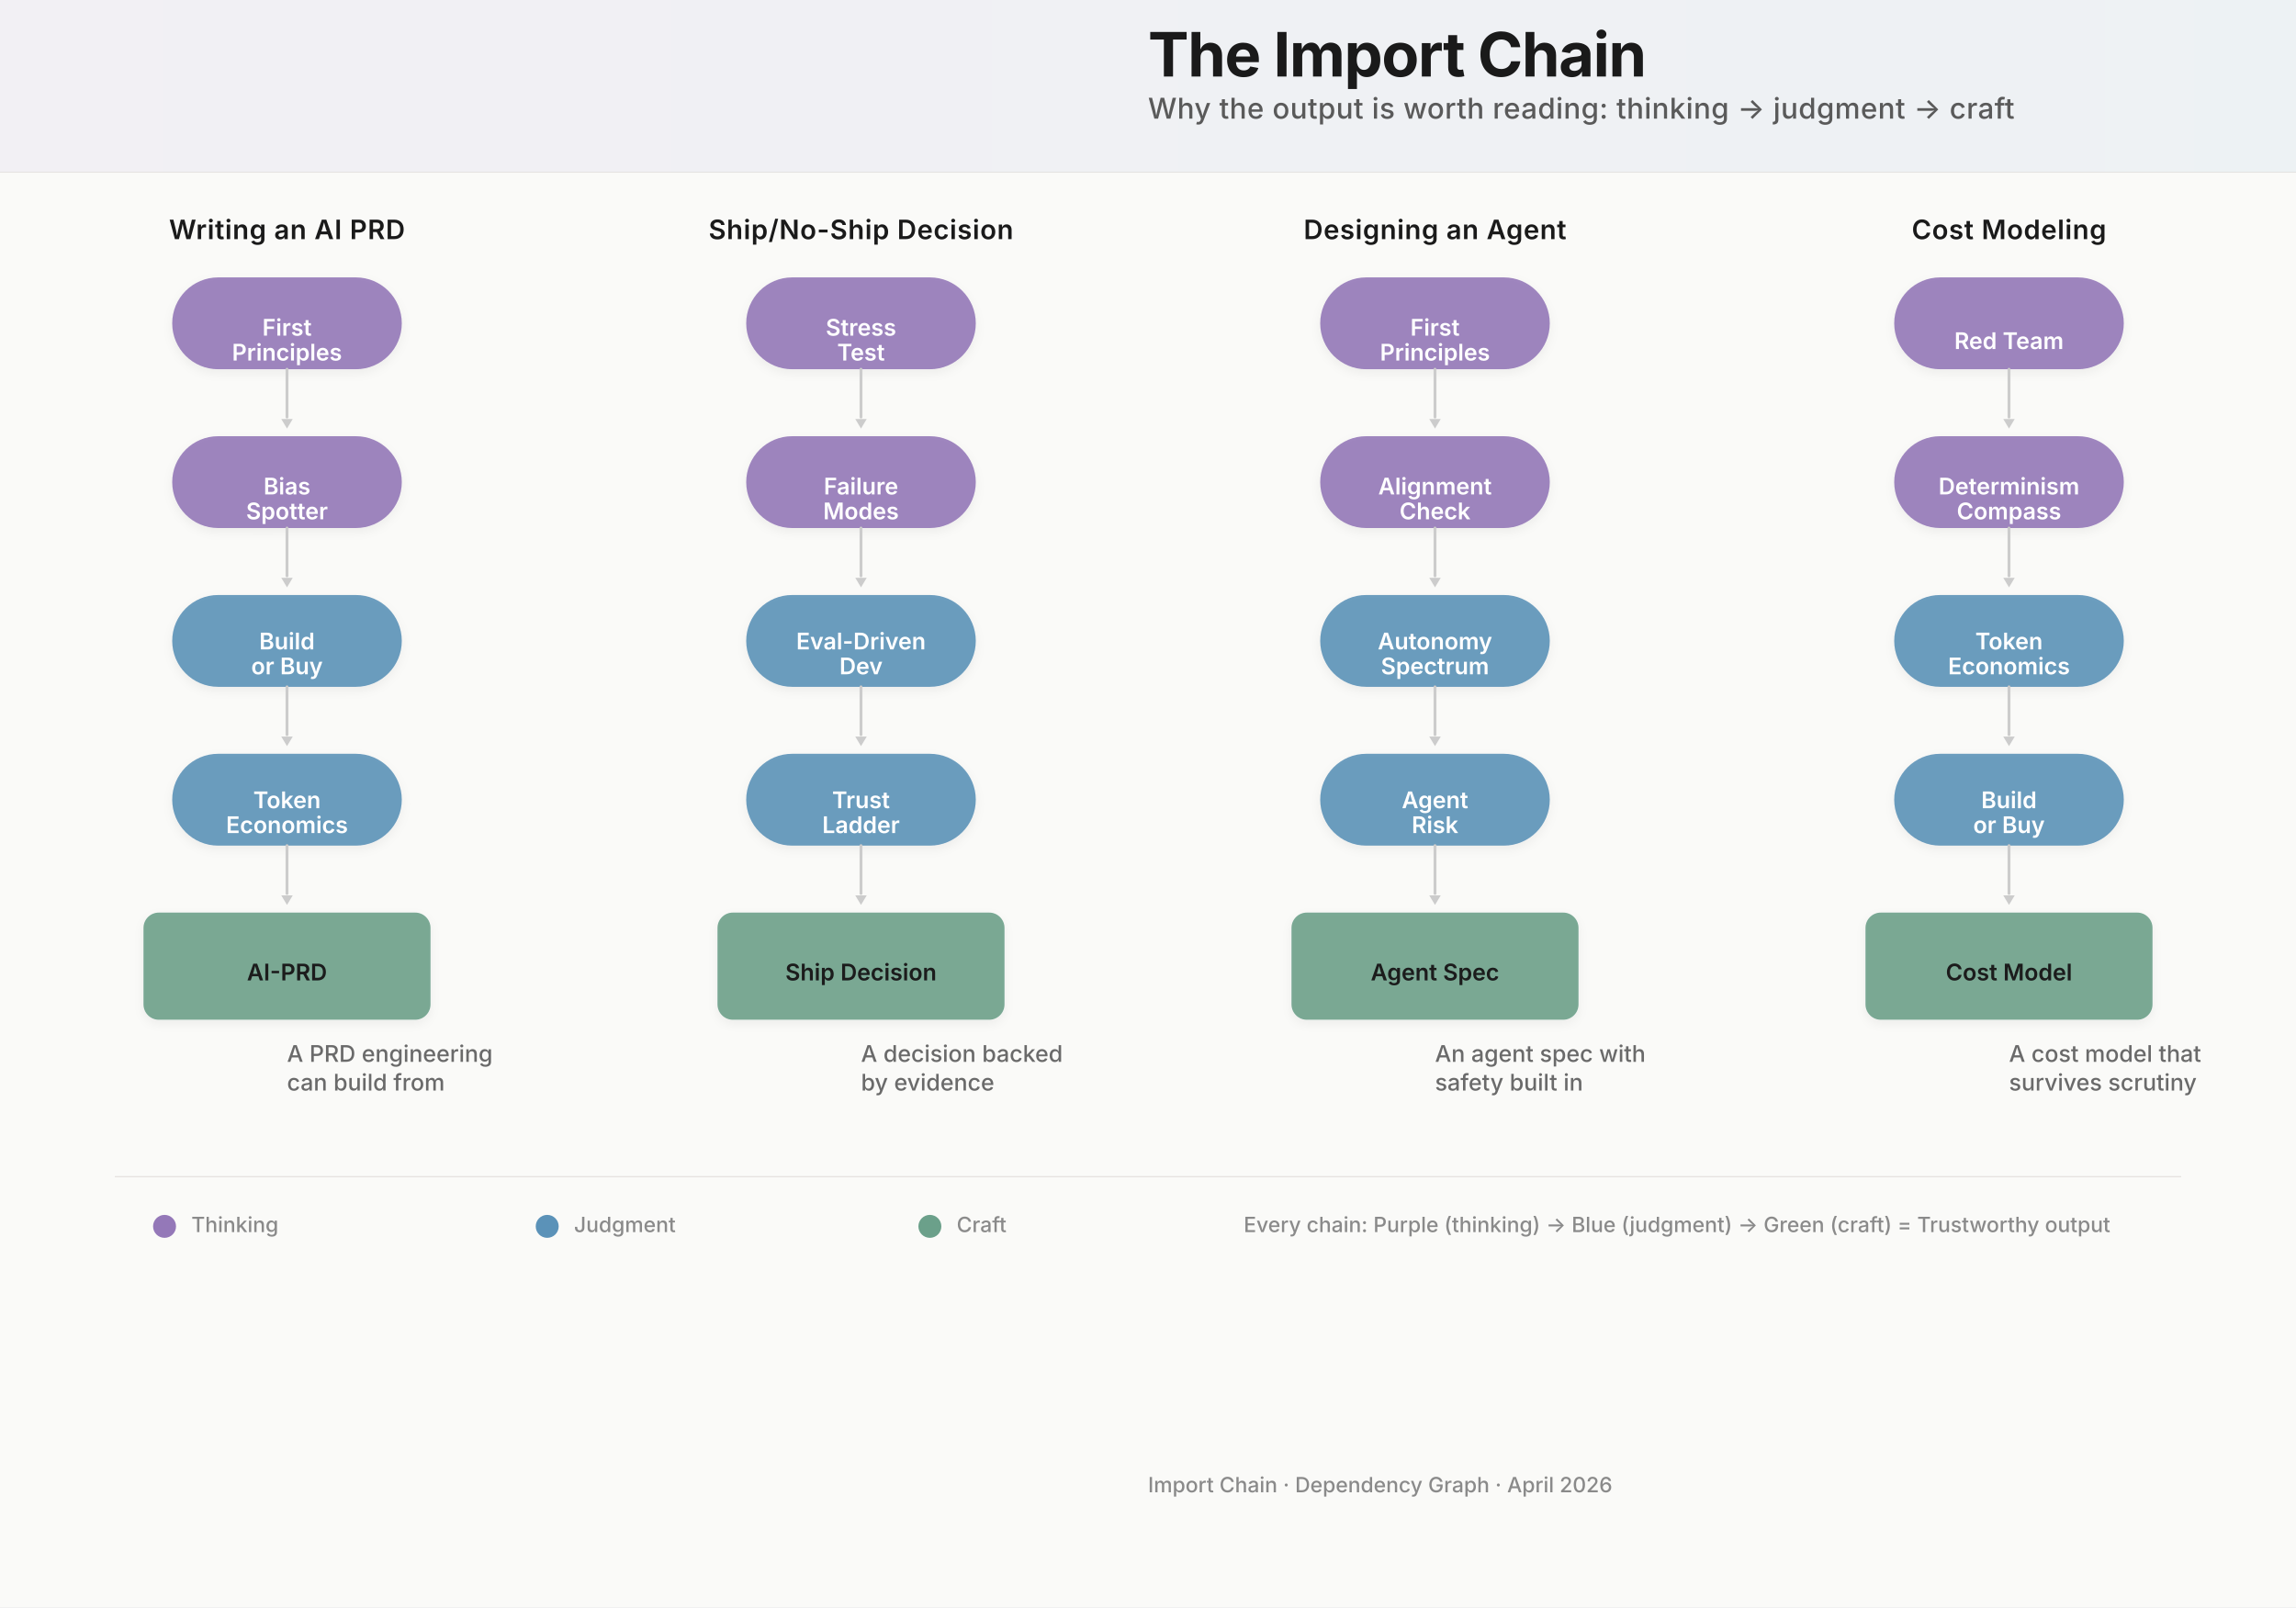
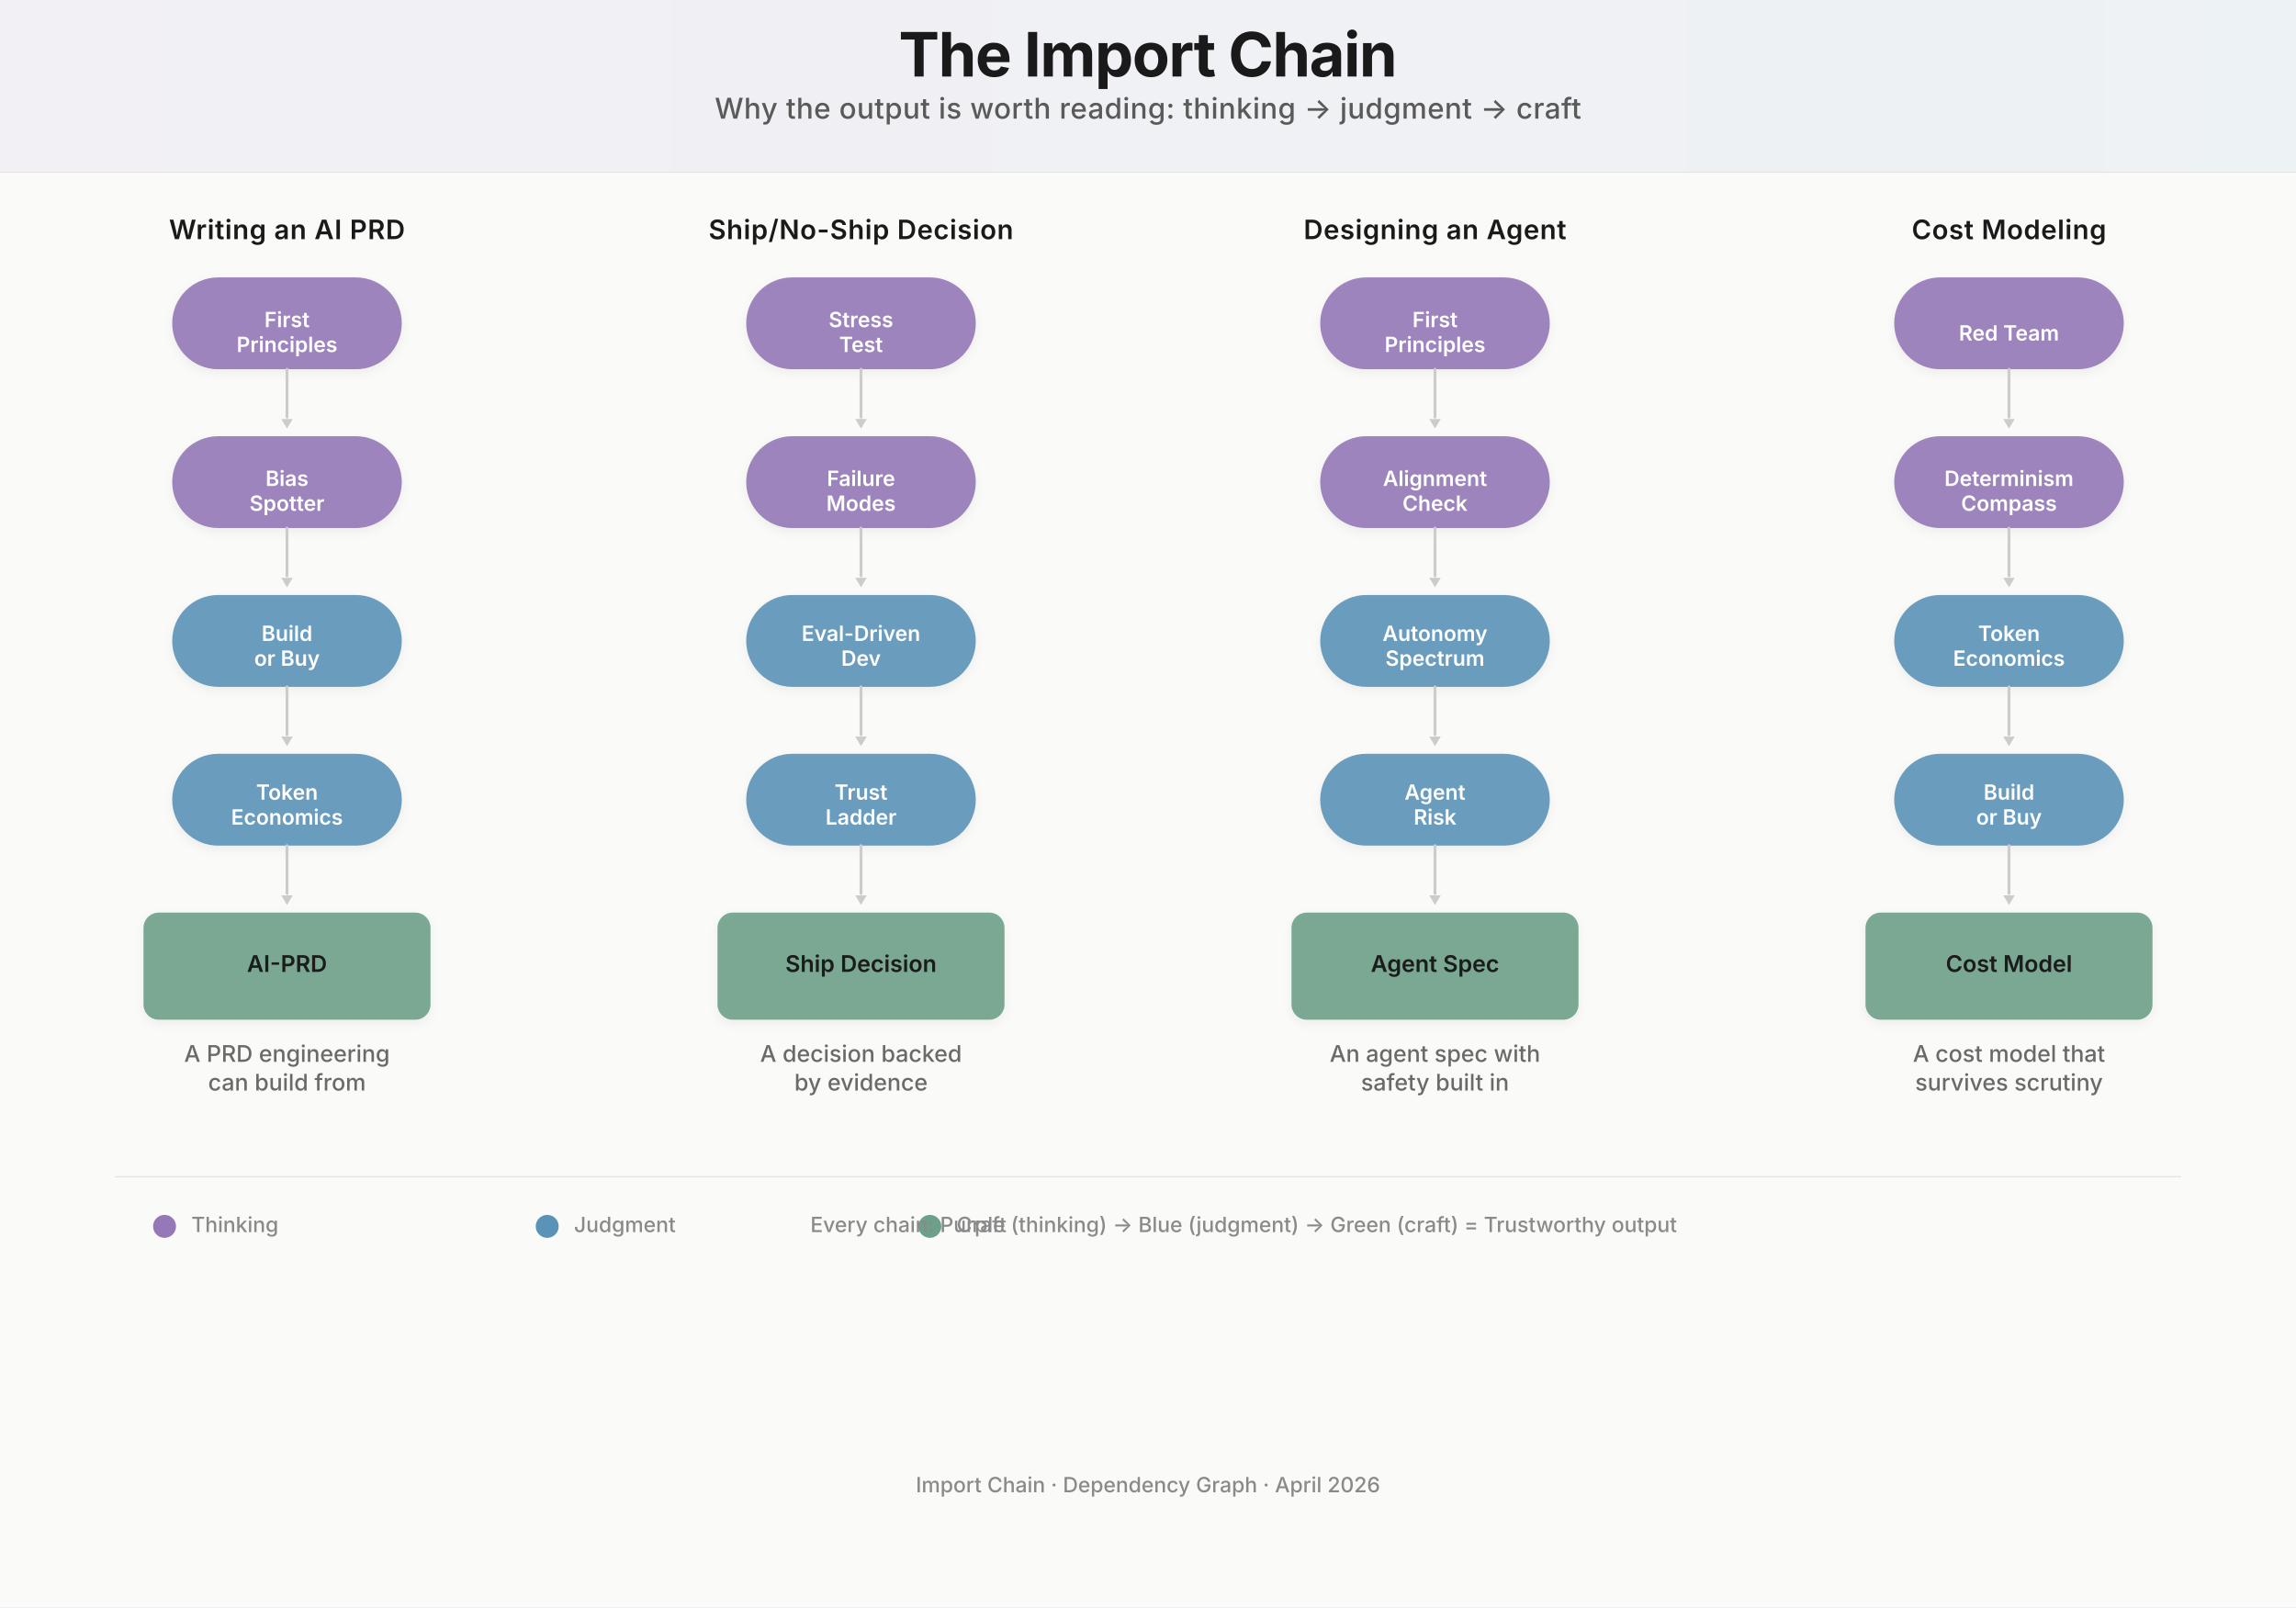
<svg xmlns="http://www.w3.org/2000/svg" viewBox="0 0 1200 840" width="1200" height="840">
  <defs>
    <filter id="softShadow" x="-50%" y="-50%" width="200%" height="200%">
      <feDropShadow dx="0" dy="2" stdDeviation="2.5" flood-opacity="0.06" />
    </filter>
    <linearGradient id="titleGrad" x1="0%" y1="0%" x2="100%" y2="0%">
      <stop offset="0%" style="stop-color:#9478B8;stop-opacity:0.08" />
      <stop offset="100%" style="stop-color:#5B92B8;stop-opacity:0.08" />
    </linearGradient>
-     <style>
- 
- 
-       .title-main {
-         font-family: Inter, Segoe UI, sans-serif;
-         font-size: 32px;
-         font-weight: 700;
-         fill: #1A1A1A;
-         letter-spacing: -0.6px;
-       }
- 
-       .title-sub {
-         font-family: Inter, Segoe UI, sans-serif;
-         font-size: 15px;
-         font-weight: 500;
-         fill: #5A5A5A;
-         letter-spacing: 0.2px;
-       }
- 
-       .column-title {
-         font-family: Inter, Segoe UI, sans-serif;
-         font-size: 14px;
-         font-weight: 600;
-         fill: #1A1A1A;
-         text-anchor: middle;
-         letter-spacing: 0.3px;
-       }
- 
-       .skill-label {
-         font-family: Inter, Segoe UI, sans-serif;
-         font-size: 12px;
-         font-weight: 600;
-         fill: #FFFFFF;
-         text-anchor: middle;
-         dominant-baseline: middle;
-       }
- 
-       .output-label {
-         font-family: Inter, Segoe UI, sans-serif;
-         font-size: 12px;
-         font-weight: 600;
-         fill: #1A1A1A;
-         text-anchor: middle;
-         dominant-baseline: middle;
-       }
- 
-       .result-caption {
-         font-family: Inter, Segoe UI, sans-serif;
-         font-size: 12px;
-         font-weight: 500;
-         fill: #6A6A6A;
-         text-anchor: center;
-         line-height: 1.4;
-       }
- 
-       .footer {
-         font-family: Inter, Segoe UI, sans-serif;
-         font-size: 11px;
-         font-weight: 500;
-         fill: #8A8A8A;
-         text-anchor: center;
-       }
-     </style>
  </defs>
  <rect width="1200" height="840" fill="#FAFAF8" />
  <rect width="1200" height="90" fill="url(#titleGrad)" />
  <line x1="0" y1="90" x2="1200" y2="90" stroke="#D4D0CC" stroke-width="0.5" opacity="0.5" />
-   <text x="600" y="40" class="title-main">The Import Chain</text>
-   <text x="600" y="62" class="title-sub">Why the output is worth reading: thinking → judgment → craft</text>
+   <text x="600" y="40" font-family="Inter, Segoe UI, sans-serif" font-size="32" font-weight="700" fill="#1A1A1A" letter-spacing="-0.6" text-anchor="middle">The Import Chain</text>
+   <text x="600" y="62" font-family="Inter, Segoe UI, sans-serif" font-size="15" font-weight="500" fill="#5A5A5A" letter-spacing="0.2" text-anchor="middle">Why the output is worth reading: thinking → judgment → craft</text>
  <g id="columns">
    <g id="col1">
-       <text x="150" y="125" class="column-title">Writing an AI PRD</text>
+       <text x="150" y="125" font-family="Inter, Segoe UI, sans-serif" font-size="14" font-weight="600" fill="#1A1A1A" text-anchor="middle" letter-spacing="0.3">Writing an AI PRD</text>
      <g filter="url(#softShadow)">
        <rect x="90" y="145" width="120" height="48" rx="24" fill="#9478B8" opacity="0.9" />
-         <text x="150" y="171" class="skill-label" font-size="11">First</text>
-         <text x="150" y="184" class="skill-label" font-size="11">Principles</text>
+         <text x="150" y="171" font-family="Inter, Segoe UI, sans-serif" font-size="11" font-weight="600" fill="#FFFFFF" text-anchor="middle">First</text>
+         <text x="150" y="184" font-family="Inter, Segoe UI, sans-serif" font-size="11" font-weight="600" fill="#FFFFFF" text-anchor="middle">Principles</text>
      </g>
      <path d="M 150 193 L 150 218" stroke="#CCCCCC" stroke-width="1.5" fill="none" stroke-linecap="round" />
      <polygon points="150,224 147,219 153,219" fill="#CCCCCC" />
      <g filter="url(#softShadow)">
        <rect x="90" y="228" width="120" height="48" rx="24" fill="#9478B8" opacity="0.9" />
-         <text x="150" y="254" class="skill-label" font-size="11">Bias</text>
-         <text x="150" y="267" class="skill-label" font-size="11">Spotter</text>
+         <text x="150" y="254" font-family="Inter, Segoe UI, sans-serif" font-size="11" font-weight="600" fill="#FFFFFF" text-anchor="middle">Bias</text>
+         <text x="150" y="267" font-family="Inter, Segoe UI, sans-serif" font-size="11" font-weight="600" fill="#FFFFFF" text-anchor="middle">Spotter</text>
      </g>
      <path d="M 150 276 L 150 301" stroke="#CCCCCC" stroke-width="1.5" fill="none" stroke-linecap="round" />
      <polygon points="150,307 147,302 153,302" fill="#CCCCCC" />
      <g filter="url(#softShadow)">
        <rect x="90" y="311" width="120" height="48" rx="24" fill="#5B92B8" opacity="0.9" />
-         <text x="150" y="335" class="skill-label" font-size="11">Build</text>
-         <text x="150" y="348" class="skill-label" font-size="11">or Buy</text>
+         <text x="150" y="335" font-family="Inter, Segoe UI, sans-serif" font-size="11" font-weight="600" fill="#FFFFFF" text-anchor="middle">Build</text>
+         <text x="150" y="348" font-family="Inter, Segoe UI, sans-serif" font-size="11" font-weight="600" fill="#FFFFFF" text-anchor="middle">or Buy</text>
      </g>
      <path d="M 150 359 L 150 384" stroke="#CCCCCC" stroke-width="1.5" fill="none" stroke-linecap="round" />
      <polygon points="150,390 147,385 153,385" fill="#CCCCCC" />
      <g filter="url(#softShadow)">
        <rect x="90" y="394" width="120" height="48" rx="24" fill="#5B92B8" opacity="0.9" />
-         <text x="150" y="418" class="skill-label" font-size="11">Token</text>
-         <text x="150" y="431" class="skill-label" font-size="11">Economics</text>
+         <text x="150" y="418" font-family="Inter, Segoe UI, sans-serif" font-size="11" font-weight="600" fill="#FFFFFF" text-anchor="middle">Token</text>
+         <text x="150" y="431" font-family="Inter, Segoe UI, sans-serif" font-size="11" font-weight="600" fill="#FFFFFF" text-anchor="middle">Economics</text>
      </g>
      <path d="M 150 442 L 150 467" stroke="#CCCCCC" stroke-width="1.5" fill="none" stroke-linecap="round" />
      <polygon points="150,473 147,468 153,468" fill="#CCCCCC" />
      <g filter="url(#softShadow)">
        <rect x="75" y="477" width="150" height="56" rx="8" fill="#6BA08A" opacity="0.9" />
-         <text x="150" y="508" class="output-label">AI-PRD</text>
+         <text x="150" y="508" font-family="Inter, Segoe UI, sans-serif" font-size="12" font-weight="600" fill="#1A1A1A" text-anchor="middle">AI-PRD</text>
      </g>
-       <text x="150" y="555" class="result-caption">A PRD engineering</text>
-       <text x="150" y="570" class="result-caption">can build from</text>
+       <text x="150" y="555" font-family="Inter, Segoe UI, sans-serif" font-size="12" font-weight="500" fill="#6A6A6A" text-anchor="middle">A PRD engineering</text>
+       <text x="150" y="570" font-family="Inter, Segoe UI, sans-serif" font-size="12" font-weight="500" fill="#6A6A6A" text-anchor="middle">can build from</text>
    </g>
    <g id="col2">
-       <text x="450" y="125" class="column-title">Ship/No-Ship Decision</text>
+       <text x="450" y="125" font-family="Inter, Segoe UI, sans-serif" font-size="14" font-weight="600" fill="#1A1A1A" text-anchor="middle" letter-spacing="0.3">Ship/No-Ship Decision</text>
      <g filter="url(#softShadow)">
        <rect x="390" y="145" width="120" height="48" rx="24" fill="#9478B8" opacity="0.9" />
-         <text x="450" y="171" class="skill-label" font-size="11">Stress</text>
-         <text x="450" y="184" class="skill-label" font-size="11">Test</text>
+         <text x="450" y="171" font-family="Inter, Segoe UI, sans-serif" font-size="11" font-weight="600" fill="#FFFFFF" text-anchor="middle">Stress</text>
+         <text x="450" y="184" font-family="Inter, Segoe UI, sans-serif" font-size="11" font-weight="600" fill="#FFFFFF" text-anchor="middle">Test</text>
      </g>
      <path d="M 450 193 L 450 218" stroke="#CCCCCC" stroke-width="1.5" fill="none" stroke-linecap="round" />
      <polygon points="450,224 447,219 453,219" fill="#CCCCCC" />
      <g filter="url(#softShadow)">
        <rect x="390" y="228" width="120" height="48" rx="24" fill="#9478B8" opacity="0.9" />
-         <text x="450" y="254" class="skill-label" font-size="11">Failure</text>
-         <text x="450" y="267" class="skill-label" font-size="11">Modes</text>
+         <text x="450" y="254" font-family="Inter, Segoe UI, sans-serif" font-size="11" font-weight="600" fill="#FFFFFF" text-anchor="middle">Failure</text>
+         <text x="450" y="267" font-family="Inter, Segoe UI, sans-serif" font-size="11" font-weight="600" fill="#FFFFFF" text-anchor="middle">Modes</text>
      </g>
      <path d="M 450 276 L 450 301" stroke="#CCCCCC" stroke-width="1.5" fill="none" stroke-linecap="round" />
      <polygon points="450,307 447,302 453,302" fill="#CCCCCC" />
      <g filter="url(#softShadow)">
        <rect x="390" y="311" width="120" height="48" rx="24" fill="#5B92B8" opacity="0.9" />
-         <text x="450" y="335" class="skill-label" font-size="11">Eval-Driven</text>
-         <text x="450" y="348" class="skill-label" font-size="11">Dev</text>
+         <text x="450" y="335" font-family="Inter, Segoe UI, sans-serif" font-size="11" font-weight="600" fill="#FFFFFF" text-anchor="middle">Eval-Driven</text>
+         <text x="450" y="348" font-family="Inter, Segoe UI, sans-serif" font-size="11" font-weight="600" fill="#FFFFFF" text-anchor="middle">Dev</text>
      </g>
      <path d="M 450 359 L 450 384" stroke="#CCCCCC" stroke-width="1.5" fill="none" stroke-linecap="round" />
      <polygon points="450,390 447,385 453,385" fill="#CCCCCC" />
      <g filter="url(#softShadow)">
        <rect x="390" y="394" width="120" height="48" rx="24" fill="#5B92B8" opacity="0.9" />
-         <text x="450" y="418" class="skill-label" font-size="11">Trust</text>
-         <text x="450" y="431" class="skill-label" font-size="11">Ladder</text>
+         <text x="450" y="418" font-family="Inter, Segoe UI, sans-serif" font-size="11" font-weight="600" fill="#FFFFFF" text-anchor="middle">Trust</text>
+         <text x="450" y="431" font-family="Inter, Segoe UI, sans-serif" font-size="11" font-weight="600" fill="#FFFFFF" text-anchor="middle">Ladder</text>
      </g>
      <path d="M 450 442 L 450 467" stroke="#CCCCCC" stroke-width="1.5" fill="none" stroke-linecap="round" />
      <polygon points="450,473 447,468 453,468" fill="#CCCCCC" />
      <g filter="url(#softShadow)">
        <rect x="375" y="477" width="150" height="56" rx="8" fill="#6BA08A" opacity="0.9" />
-         <text x="450" y="508" class="output-label">Ship Decision</text>
+         <text x="450" y="508" font-family="Inter, Segoe UI, sans-serif" font-size="12" font-weight="600" fill="#1A1A1A" text-anchor="middle">Ship Decision</text>
      </g>
-       <text x="450" y="555" class="result-caption">A decision backed</text>
-       <text x="450" y="570" class="result-caption">by evidence</text>
+       <text x="450" y="555" font-family="Inter, Segoe UI, sans-serif" font-size="12" font-weight="500" fill="#6A6A6A" text-anchor="middle">A decision backed</text>
+       <text x="450" y="570" font-family="Inter, Segoe UI, sans-serif" font-size="12" font-weight="500" fill="#6A6A6A" text-anchor="middle">by evidence</text>
    </g>
    <g id="col3">
-       <text x="750" y="125" class="column-title">Designing an Agent</text>
+       <text x="750" y="125" font-family="Inter, Segoe UI, sans-serif" font-size="14" font-weight="600" fill="#1A1A1A" text-anchor="middle" letter-spacing="0.3">Designing an Agent</text>
      <g filter="url(#softShadow)">
        <rect x="690" y="145" width="120" height="48" rx="24" fill="#9478B8" opacity="0.9" />
-         <text x="750" y="171" class="skill-label" font-size="11">First</text>
-         <text x="750" y="184" class="skill-label" font-size="11">Principles</text>
+         <text x="750" y="171" font-family="Inter, Segoe UI, sans-serif" font-size="11" font-weight="600" fill="#FFFFFF" text-anchor="middle">First</text>
+         <text x="750" y="184" font-family="Inter, Segoe UI, sans-serif" font-size="11" font-weight="600" fill="#FFFFFF" text-anchor="middle">Principles</text>
      </g>
      <path d="M 750 193 L 750 218" stroke="#CCCCCC" stroke-width="1.5" fill="none" stroke-linecap="round" />
      <polygon points="750,224 747,219 753,219" fill="#CCCCCC" />
      <g filter="url(#softShadow)">
        <rect x="690" y="228" width="120" height="48" rx="24" fill="#9478B8" opacity="0.9" />
-         <text x="750" y="254" class="skill-label" font-size="11">Alignment</text>
-         <text x="750" y="267" class="skill-label" font-size="11">Check</text>
+         <text x="750" y="254" font-family="Inter, Segoe UI, sans-serif" font-size="11" font-weight="600" fill="#FFFFFF" text-anchor="middle">Alignment</text>
+         <text x="750" y="267" font-family="Inter, Segoe UI, sans-serif" font-size="11" font-weight="600" fill="#FFFFFF" text-anchor="middle">Check</text>
      </g>
      <path d="M 750 276 L 750 301" stroke="#CCCCCC" stroke-width="1.5" fill="none" stroke-linecap="round" />
      <polygon points="750,307 747,302 753,302" fill="#CCCCCC" />
      <g filter="url(#softShadow)">
        <rect x="690" y="311" width="120" height="48" rx="24" fill="#5B92B8" opacity="0.9" />
-         <text x="750" y="335" class="skill-label" font-size="11">Autonomy</text>
-         <text x="750" y="348" class="skill-label" font-size="11">Spectrum</text>
+         <text x="750" y="335" font-family="Inter, Segoe UI, sans-serif" font-size="11" font-weight="600" fill="#FFFFFF" text-anchor="middle">Autonomy</text>
+         <text x="750" y="348" font-family="Inter, Segoe UI, sans-serif" font-size="11" font-weight="600" fill="#FFFFFF" text-anchor="middle">Spectrum</text>
      </g>
      <path d="M 750 359 L 750 384" stroke="#CCCCCC" stroke-width="1.5" fill="none" stroke-linecap="round" />
      <polygon points="750,390 747,385 753,385" fill="#CCCCCC" />
      <g filter="url(#softShadow)">
        <rect x="690" y="394" width="120" height="48" rx="24" fill="#5B92B8" opacity="0.9" />
-         <text x="750" y="418" class="skill-label" font-size="11">Agent</text>
-         <text x="750" y="431" class="skill-label" font-size="11">Risk</text>
+         <text x="750" y="418" font-family="Inter, Segoe UI, sans-serif" font-size="11" font-weight="600" fill="#FFFFFF" text-anchor="middle">Agent</text>
+         <text x="750" y="431" font-family="Inter, Segoe UI, sans-serif" font-size="11" font-weight="600" fill="#FFFFFF" text-anchor="middle">Risk</text>
      </g>
      <path d="M 750 442 L 750 467" stroke="#CCCCCC" stroke-width="1.5" fill="none" stroke-linecap="round" />
      <polygon points="750,473 747,468 753,468" fill="#CCCCCC" />
      <g filter="url(#softShadow)">
        <rect x="675" y="477" width="150" height="56" rx="8" fill="#6BA08A" opacity="0.9" />
-         <text x="750" y="508" class="output-label">Agent Spec</text>
+         <text x="750" y="508" font-family="Inter, Segoe UI, sans-serif" font-size="12" font-weight="600" fill="#1A1A1A" text-anchor="middle">Agent Spec</text>
      </g>
-       <text x="750" y="555" class="result-caption">An agent spec with</text>
-       <text x="750" y="570" class="result-caption">safety built in</text>
+       <text x="750" y="555" font-family="Inter, Segoe UI, sans-serif" font-size="12" font-weight="500" fill="#6A6A6A" text-anchor="middle">An agent spec with</text>
+       <text x="750" y="570" font-family="Inter, Segoe UI, sans-serif" font-size="12" font-weight="500" fill="#6A6A6A" text-anchor="middle">safety built in</text>
    </g>
    <g id="col4">
-       <text x="1050" y="125" class="column-title">Cost Modeling</text>
+       <text x="1050" y="125" font-family="Inter, Segoe UI, sans-serif" font-size="14" font-weight="600" fill="#1A1A1A" text-anchor="middle" letter-spacing="0.3">Cost Modeling</text>
      <g filter="url(#softShadow)">
        <rect x="990" y="145" width="120" height="48" rx="24" fill="#9478B8" opacity="0.9" />
-         <text x="1050" y="178" class="skill-label" font-size="11">Red Team</text>
+         <text x="1050" y="178" font-family="Inter, Segoe UI, sans-serif" font-size="11" font-weight="600" fill="#FFFFFF" text-anchor="middle">Red Team</text>
      </g>
      <path d="M 1050 193 L 1050 218" stroke="#CCCCCC" stroke-width="1.5" fill="none" stroke-linecap="round" />
      <polygon points="1050,224 1047,219 1053,219" fill="#CCCCCC" />
      <g filter="url(#softShadow)">
        <rect x="990" y="228" width="120" height="48" rx="24" fill="#9478B8" opacity="0.9" />
-         <text x="1050" y="254" class="skill-label" font-size="11">Determinism</text>
-         <text x="1050" y="267" class="skill-label" font-size="11">Compass</text>
+         <text x="1050" y="254" font-family="Inter, Segoe UI, sans-serif" font-size="11" font-weight="600" fill="#FFFFFF" text-anchor="middle">Determinism</text>
+         <text x="1050" y="267" font-family="Inter, Segoe UI, sans-serif" font-size="11" font-weight="600" fill="#FFFFFF" text-anchor="middle">Compass</text>
      </g>
      <path d="M 1050 276 L 1050 301" stroke="#CCCCCC" stroke-width="1.5" fill="none" stroke-linecap="round" />
      <polygon points="1050,307 1047,302 1053,302" fill="#CCCCCC" />
      <g filter="url(#softShadow)">
        <rect x="990" y="311" width="120" height="48" rx="24" fill="#5B92B8" opacity="0.9" />
-         <text x="1050" y="335" class="skill-label" font-size="11">Token</text>
-         <text x="1050" y="348" class="skill-label" font-size="11">Economics</text>
+         <text x="1050" y="335" font-family="Inter, Segoe UI, sans-serif" font-size="11" font-weight="600" fill="#FFFFFF" text-anchor="middle">Token</text>
+         <text x="1050" y="348" font-family="Inter, Segoe UI, sans-serif" font-size="11" font-weight="600" fill="#FFFFFF" text-anchor="middle">Economics</text>
      </g>
      <path d="M 1050 359 L 1050 384" stroke="#CCCCCC" stroke-width="1.5" fill="none" stroke-linecap="round" />
      <polygon points="1050,390 1047,385 1053,385" fill="#CCCCCC" />
      <g filter="url(#softShadow)">
        <rect x="990" y="394" width="120" height="48" rx="24" fill="#5B92B8" opacity="0.9" />
-         <text x="1050" y="418" class="skill-label" font-size="11">Build</text>
-         <text x="1050" y="431" class="skill-label" font-size="11">or Buy</text>
+         <text x="1050" y="418" font-family="Inter, Segoe UI, sans-serif" font-size="11" font-weight="600" fill="#FFFFFF" text-anchor="middle">Build</text>
+         <text x="1050" y="431" font-family="Inter, Segoe UI, sans-serif" font-size="11" font-weight="600" fill="#FFFFFF" text-anchor="middle">or Buy</text>
      </g>
      <path d="M 1050 442 L 1050 467" stroke="#CCCCCC" stroke-width="1.5" fill="none" stroke-linecap="round" />
      <polygon points="1050,473 1047,468 1053,468" fill="#CCCCCC" />
      <g filter="url(#softShadow)">
        <rect x="975" y="477" width="150" height="56" rx="8" fill="#6BA08A" opacity="0.9" />
-         <text x="1050" y="508" class="output-label">Cost Model</text>
+         <text x="1050" y="508" font-family="Inter, Segoe UI, sans-serif" font-size="12" font-weight="600" fill="#1A1A1A" text-anchor="middle">Cost Model</text>
      </g>
-       <text x="1050" y="555" class="result-caption">A cost model that</text>
-       <text x="1050" y="570" class="result-caption">survives scrutiny</text>
+       <text x="1050" y="555" font-family="Inter, Segoe UI, sans-serif" font-size="12" font-weight="500" fill="#6A6A6A" text-anchor="middle">A cost model that</text>
+       <text x="1050" y="570" font-family="Inter, Segoe UI, sans-serif" font-size="12" font-weight="500" fill="#6A6A6A" text-anchor="middle">survives scrutiny</text>
    </g>
  </g>
  <g id="legend">
    <line x1="60" y1="615" x2="1140" y2="615" stroke="#E0DCDA" stroke-width="0.5" />
    <g>
      <rect x="80" y="635" width="12" height="12" rx="6" fill="#9478B8" />
-       <text x="100" y="644" class="footer" text-anchor="start" font-size="11">Thinking</text>
+       <text x="100" y="644" font-family="Inter, Segoe UI, sans-serif" font-size="11" font-weight="500" fill="#8A8A8A" text-anchor="start">Thinking</text>
      <rect x="280" y="635" width="12" height="12" rx="6" fill="#5B92B8" />
-       <text x="300" y="644" class="footer" text-anchor="start" font-size="11">Judgment</text>
+       <text x="300" y="644" font-family="Inter, Segoe UI, sans-serif" font-size="11" font-weight="500" fill="#8A8A8A" text-anchor="start">Judgment</text>
      <rect x="480" y="635" width="12" height="12" rx="6" fill="#6BA08A" />
-       <text x="500" y="644" class="footer" text-anchor="start" font-size="11">Craft</text>
-       <text x="650" y="644" class="footer" font-size="11">Every chain: Purple (thinking) → Blue (judgment) → Green (craft) = Trustworthy output</text>
+       <text x="500" y="644" font-family="Inter, Segoe UI, sans-serif" font-size="11" font-weight="500" fill="#8A8A8A" text-anchor="start">Craft</text>
+       <text x="650" y="644" font-family="Inter, Segoe UI, sans-serif" font-size="11" font-weight="500" fill="#8A8A8A" text-anchor="middle">Every chain: Purple (thinking) → Blue (judgment) → Green (craft) = Trustworthy output</text>
    </g>
  </g>
-   <text x="600" y="780" class="footer">Import Chain · Dependency Graph · April 2026</text>
+   <text x="600" y="780" font-family="Inter, Segoe UI, sans-serif" font-size="11" font-weight="500" fill="#8A8A8A" text-anchor="middle">Import Chain · Dependency Graph · April 2026</text>
</svg>
